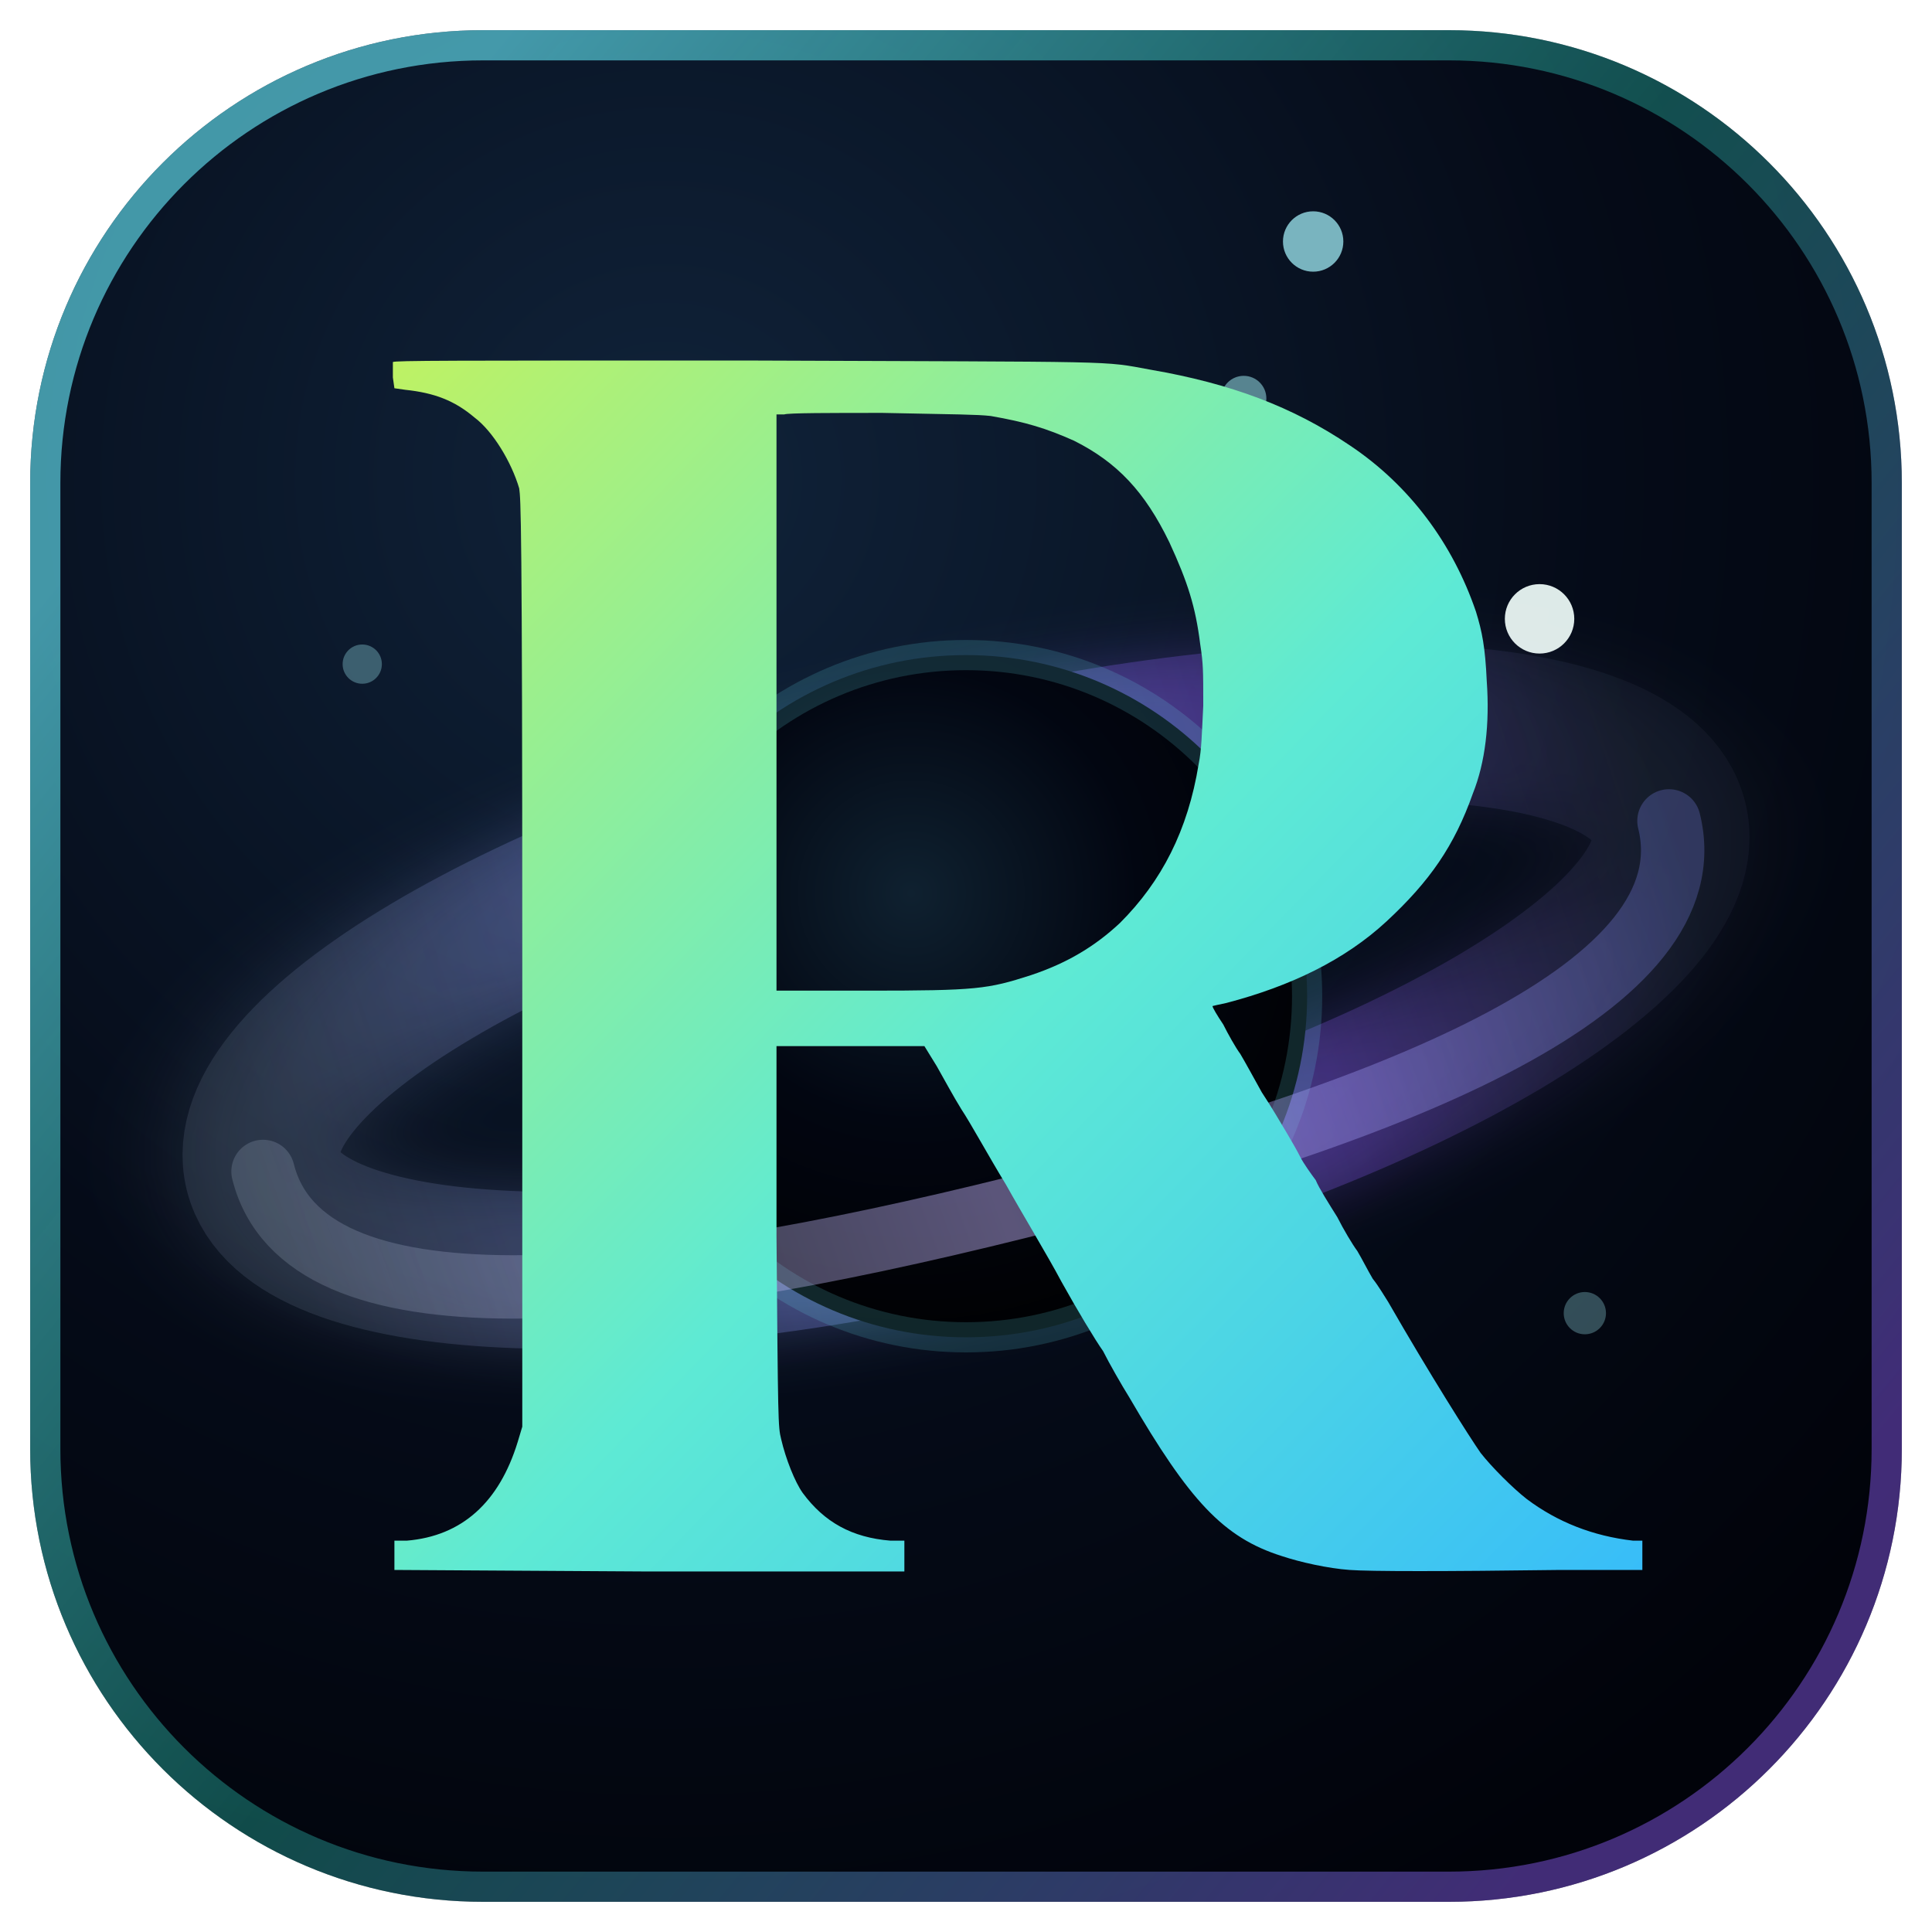
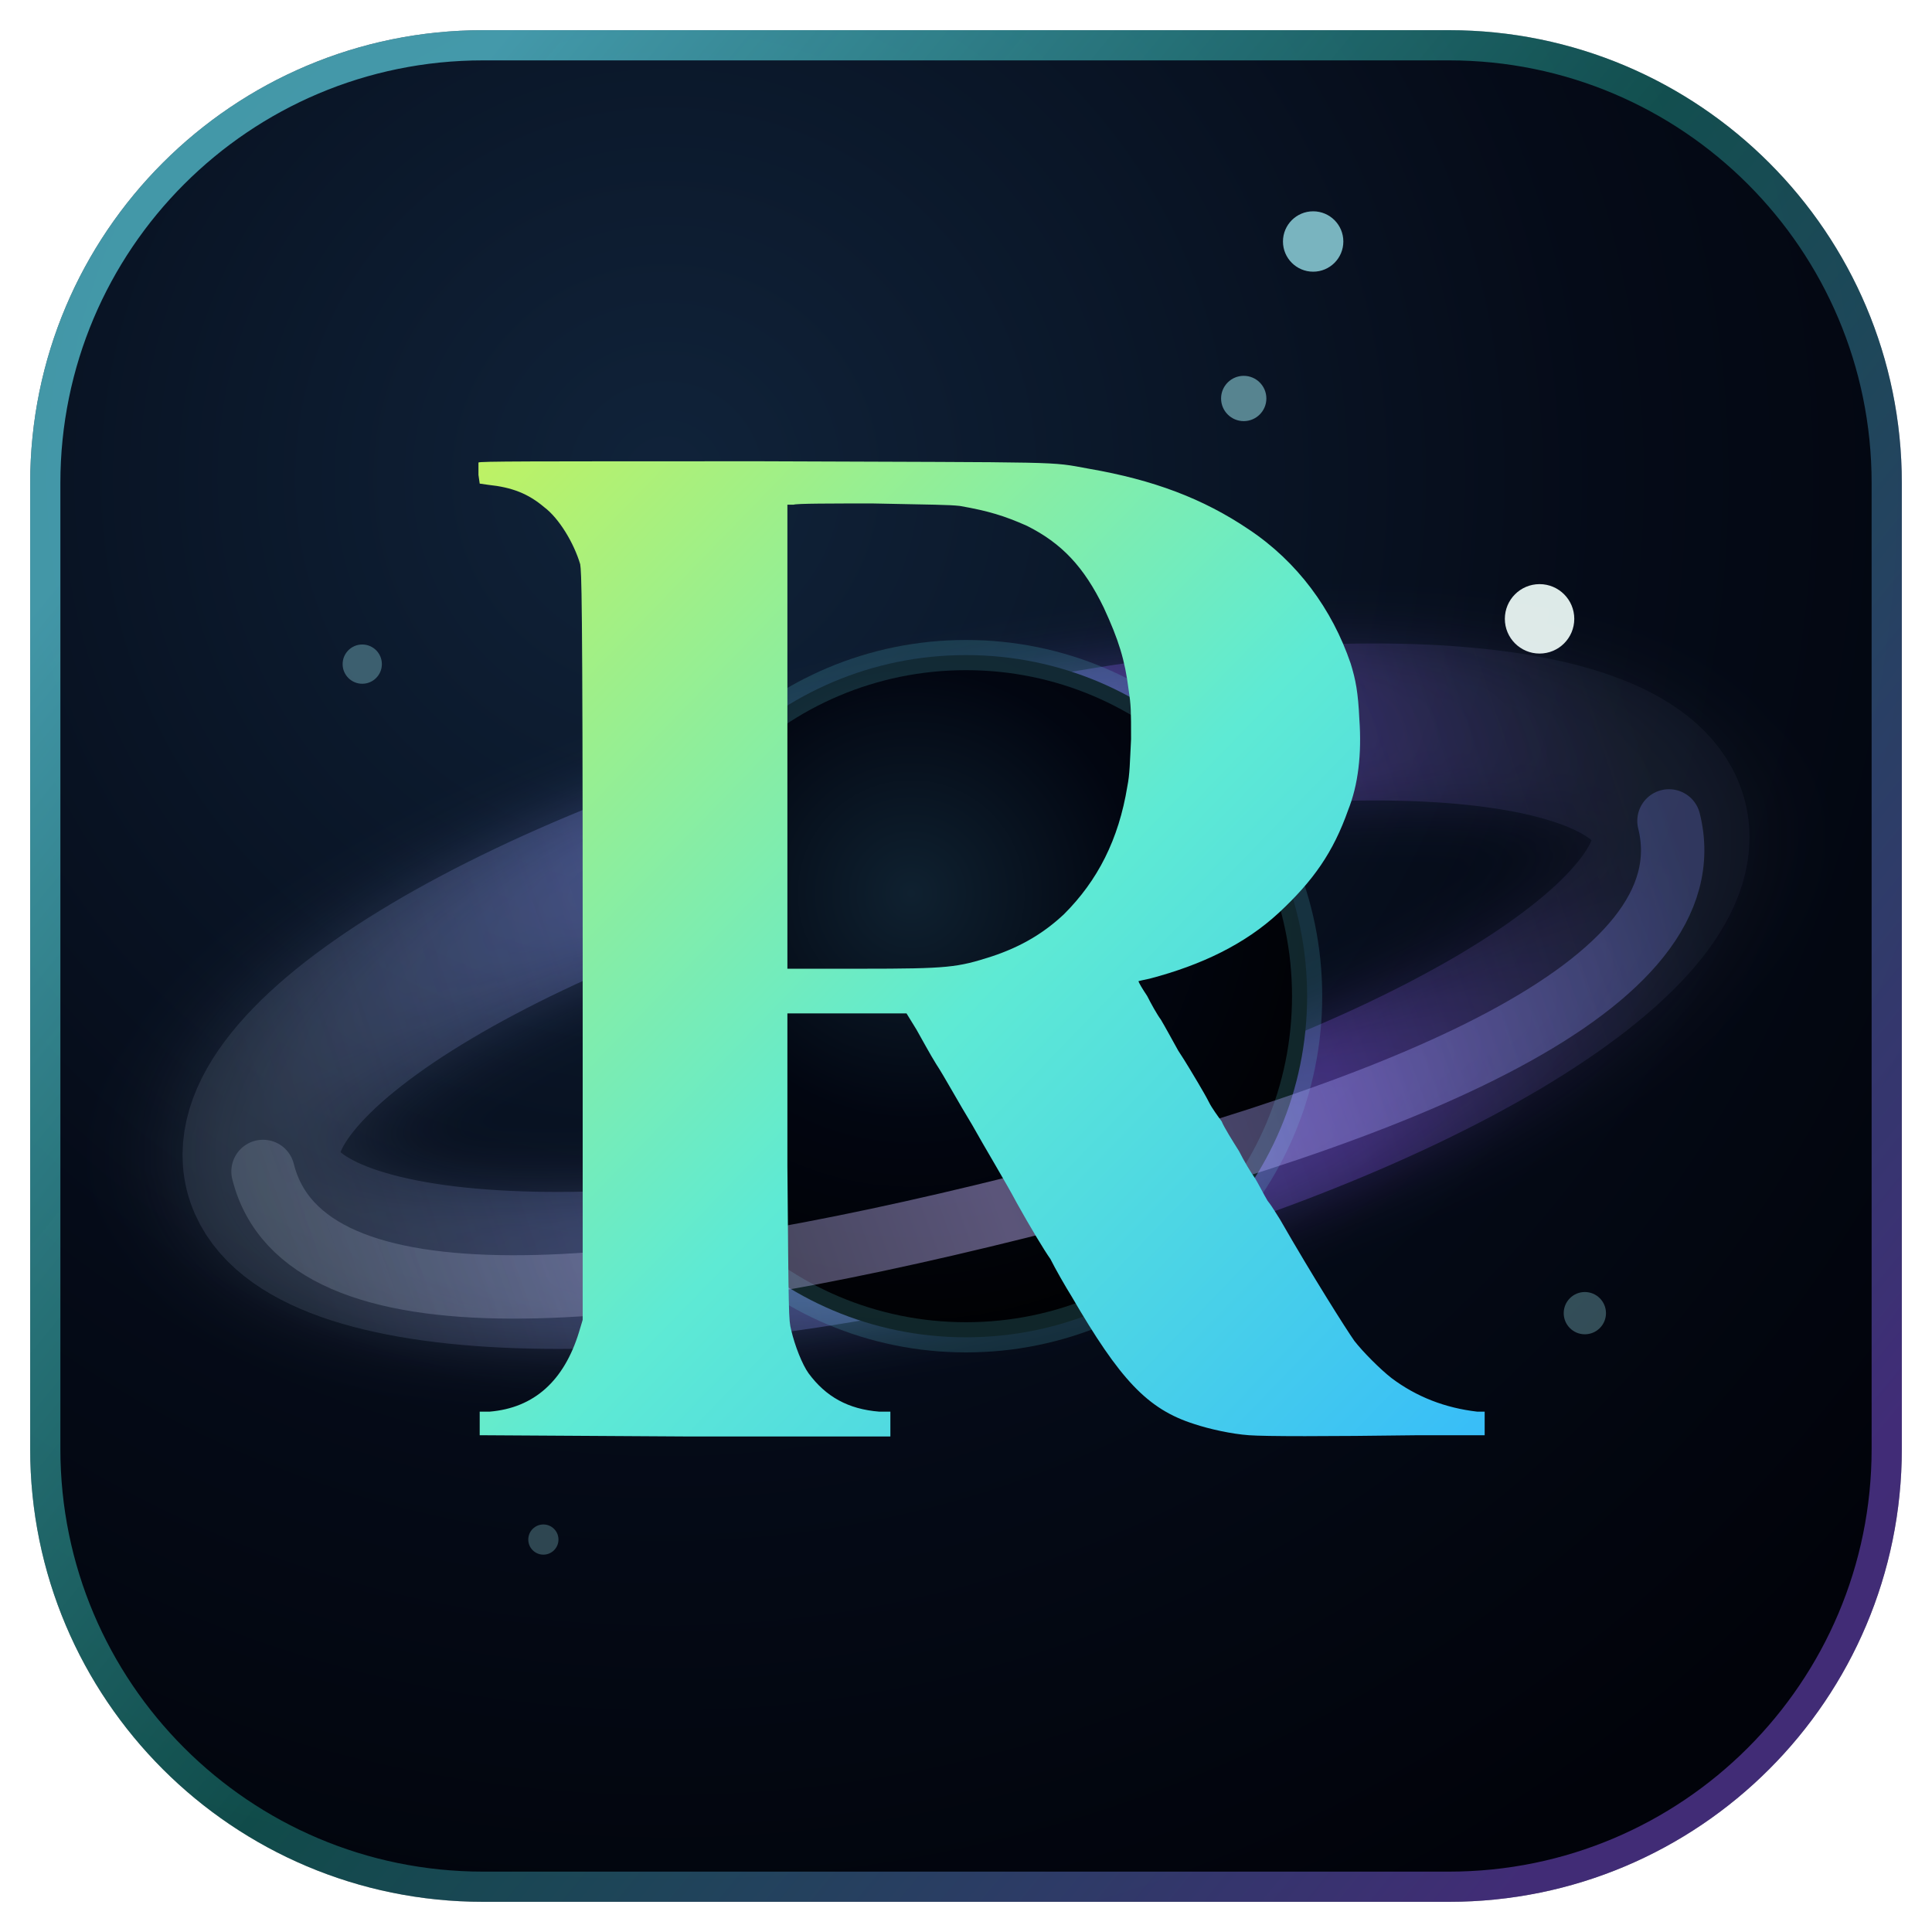
<svg xmlns="http://www.w3.org/2000/svg" viewBox="0 0 64 64" role="img" aria-labelledby="title">
  <defs>
    <radialGradient id="surface" cx="34%" cy="24%" r="86%">
      <stop offset="0" stop-color="#10233a" />
      <stop offset="0.58" stop-color="#050b18" />
      <stop offset="1" stop-color="#01030a" />
    </radialGradient>
    <linearGradient id="rim" x1="7" y1="13" x2="57" y2="54" gradientUnits="userSpaceOnUse">
      <stop stop-color="#67e8f9" stop-opacity="0.62" />
      <stop offset="0.48" stop-color="#2dd4bf" stop-opacity="0.34" />
      <stop offset="1" stop-color="#8b5cf6" stop-opacity="0.46" />
    </linearGradient>
    <linearGradient id="diskBack" x1="8" y1="35" x2="56" y2="31" gradientUnits="userSpaceOnUse">
      <stop stop-color="#64748b" stop-opacity="0.22" />
      <stop offset="0.42" stop-color="#818cf8" stop-opacity="0.34" />
      <stop offset="0.72" stop-color="#8b5cf6" stop-opacity="0.26" />
      <stop offset="1" stop-color="#475569" stop-opacity="0.12" />
    </linearGradient>
    <linearGradient id="diskFront" x1="8" y1="38" x2="56" y2="33" gradientUnits="userSpaceOnUse">
      <stop stop-color="#94a3b8" stop-opacity="0.26" />
      <stop offset="0.48" stop-color="#c4b5fd" stop-opacity="0.46" />
      <stop offset="1" stop-color="#818cf8" stop-opacity="0.26" />
    </linearGradient>
    <radialGradient id="horizon" cx="42%" cy="35%" r="72%">
      <stop stop-color="#0f2130" />
      <stop offset="0.46" stop-color="#020611" />
      <stop offset="1" />
    </radialGradient>
    <linearGradient id="mark" x1="255" y1="1019" x2="1066" y2="234" gradientUnits="userSpaceOnUse">
      <stop stop-color="#bef264" />
      <stop offset="0.52" stop-color="#5eead4" />
      <stop offset="1" stop-color="#38bdf8" />
    </linearGradient>
    <filter id="glow" x="-45%" y="-90%" width="190%" height="280%" color-interpolation-filters="sRGB">
      <feGaussianBlur stdDeviation="1.35" result="blur" />
      <feMerge>
        <feMergeNode in="blur" />
        <feMergeNode in="SourceGraphic" />
      </feMerge>
    </filter>
  </defs>
  <rect x="1" y="1" width="62" height="62" rx="15" fill="url(#surface)" />
  <rect x="1.5" y="1.5" width="61" height="61" rx="14.5" fill="none" stroke="url(#rim)" />
  <g fill="#a5f3fc">
    <circle cx="43.5" cy="8" r="1" opacity="0.72" />
    <circle cx="41.2" cy="13.2" r="0.75" opacity="0.5" />
    <circle cx="39.6" cy="18.1" r="0.55" opacity="0.34" />
    <circle cx="12" cy="22" r="0.65" opacity="0.32" />
    <circle cx="52.5" cy="43.5" r="0.7" opacity="0.3" />
    <circle cx="18" cy="51" r="0.5" opacity="0.26" />
  </g>
  <g transform="rotate(-14 32 33)" filter="url(#glow)">
    <ellipse cx="32" cy="33" rx="24" ry="7.2" fill="none" stroke="url(#diskBack)" stroke-width="5.2" />
  </g>
  <circle cx="32" cy="33" r="11.3" fill="url(#horizon)" stroke="#67e8f9" stroke-opacity="0.16" />
  <g transform="rotate(-14 32 33)">
    <path d="M8 33C8 38.6 18.8 40.2 32 40.2C45.2 40.2 56 38.6 56 33" fill="none" stroke="url(#diskFront)" stroke-width="2.1" stroke-linecap="round" />
  </g>
-   <path d="M255 1019c0-1 0-5 0-10l1-7 7-1c19-2 32-7 45-18 12-9 24-29 29-46 1-7 2-18 2-308V328l-3-10c-12-39-36-61-72-64h-8v-19l165-1h166v20h-9c-25 2-43 12-57 31-5 7-11 22-14 35-2 8-2 11-3 132v123h96l8-13c4-7 11-20 16-28 6-9 18-31 29-49 10-18 27-46 36-63 10-18 22-38 27-45 4-8 12-22 17-30 39-67 61-91 99-103 12-4 30-8 44-9 13-1 62-1 137 0h53v19h-6c-26 3-49 12-69 27-9 7-23 21-30 30-7 10-33 51-60 98-2 3-6 10-10 15-3 5-7 13-10 18-3 4-9 14-13 22-5 8-12 19-14 24-3 4-8 11-10 15-2 4-6 11-9 16s-10 17-16 26c-5 9-11 20-14 25-3 4-8 13-11 19-4 6-7 11-7 12 0 0 4 1 9 2 42 11 77 28 104 53 28 26 44 49 56 83 8 20 11 45 9 73-1 22-3 32-7 45-15 44-43 82-82 108-37 25-77 40-129 49-33 6-14 5-263 6-192 0-228 0-229-1zm388-35c23-4 36-8 54-16 28-14 46-33 62-66 12-26 17-42 20-66 2-13 2-17 2-40-1-19-1-28-3-38-7-43-24-76-51-103-16-15-34-26-58-34-28-9-35-10-106-10h-59v374h5c2 1 31 1 64 1 49-1 61-1 70-2z" fill="url(#mark)" transform="matrix(0.05103668 0 0 -0.05103668 0 64)" />
+   <path d="M255 1019c0-1 0-5 0-10l1-7 7-1c19-2 32-7 45-18 12-9 24-29 29-46 1-7 2-18 2-308V328l-3-10c-12-39-36-61-72-64h-8v-19l165-1h166v20h-9c-25 2-43 12-57 31-5 7-11 22-14 35-2 8-2 11-3 132v123h96l8-13c4-7 11-20 16-28 6-9 18-31 29-49 10-18 27-46 36-63 10-18 22-38 27-45 4-8 12-22 17-30 39-67 61-91 99-103 12-4 30-8 44-9 13-1 62-1 137 0h53v19h-6c-26 3-49 12-69 27-9 7-23 21-30 30-7 10-33 51-60 98-2 3-6 10-10 15-3 5-7 13-10 18-3 4-9 14-13 22-5 8-12 19-14 24-3 4-8 11-10 15-2 4-6 11-9 16s-10 17-16 26c-5 9-11 20-14 25-3 4-8 13-11 19-4 6-7 11-7 12 0 0 4 1 9 2 42 11 77 28 104 53 28 26 44 49 56 83 8 20 11 45 9 73-1 22-3 32-7 45-15 44-43 82-82 108-37 25-77 40-129 49-33 6-14 5-263 6-192 0-228 0-229-1zm388-35c23-4 36-8 54-16 28-14 46-33 62-66 12-26 17-42 20-66 2-13 2-17 2-40-1-19-1-28-3-38-7-43-24-76-51-103-16-15-34-26-58-34-28-9-35-10-106-10h-59v374h5c2 1 31 1 64 1 49-1 61-1 70-2z" fill="url(#mark)" transform="matrix(0.04109963 0 0 -0.04109963 5.369317 57.20205)" />
  <circle cx="51" cy="20.5" r="1.15" fill="#f0fdfa" opacity="0.92" />
</svg>
